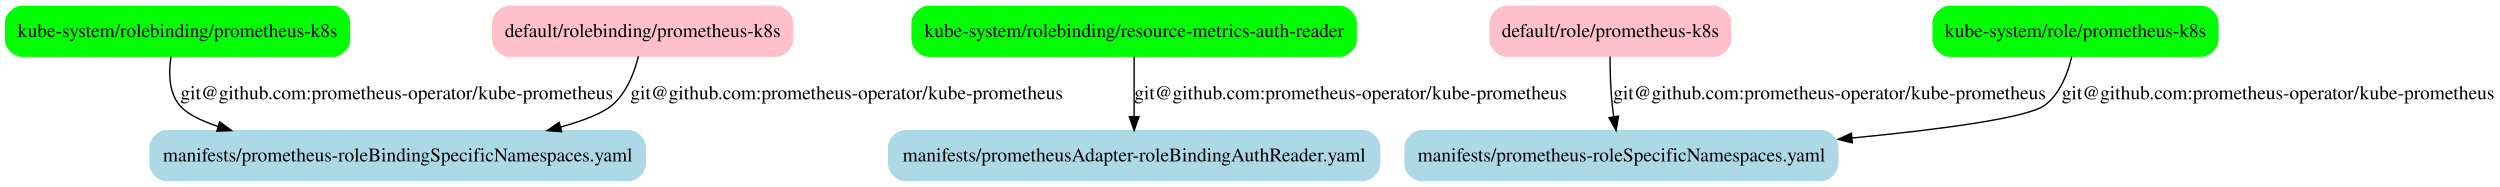
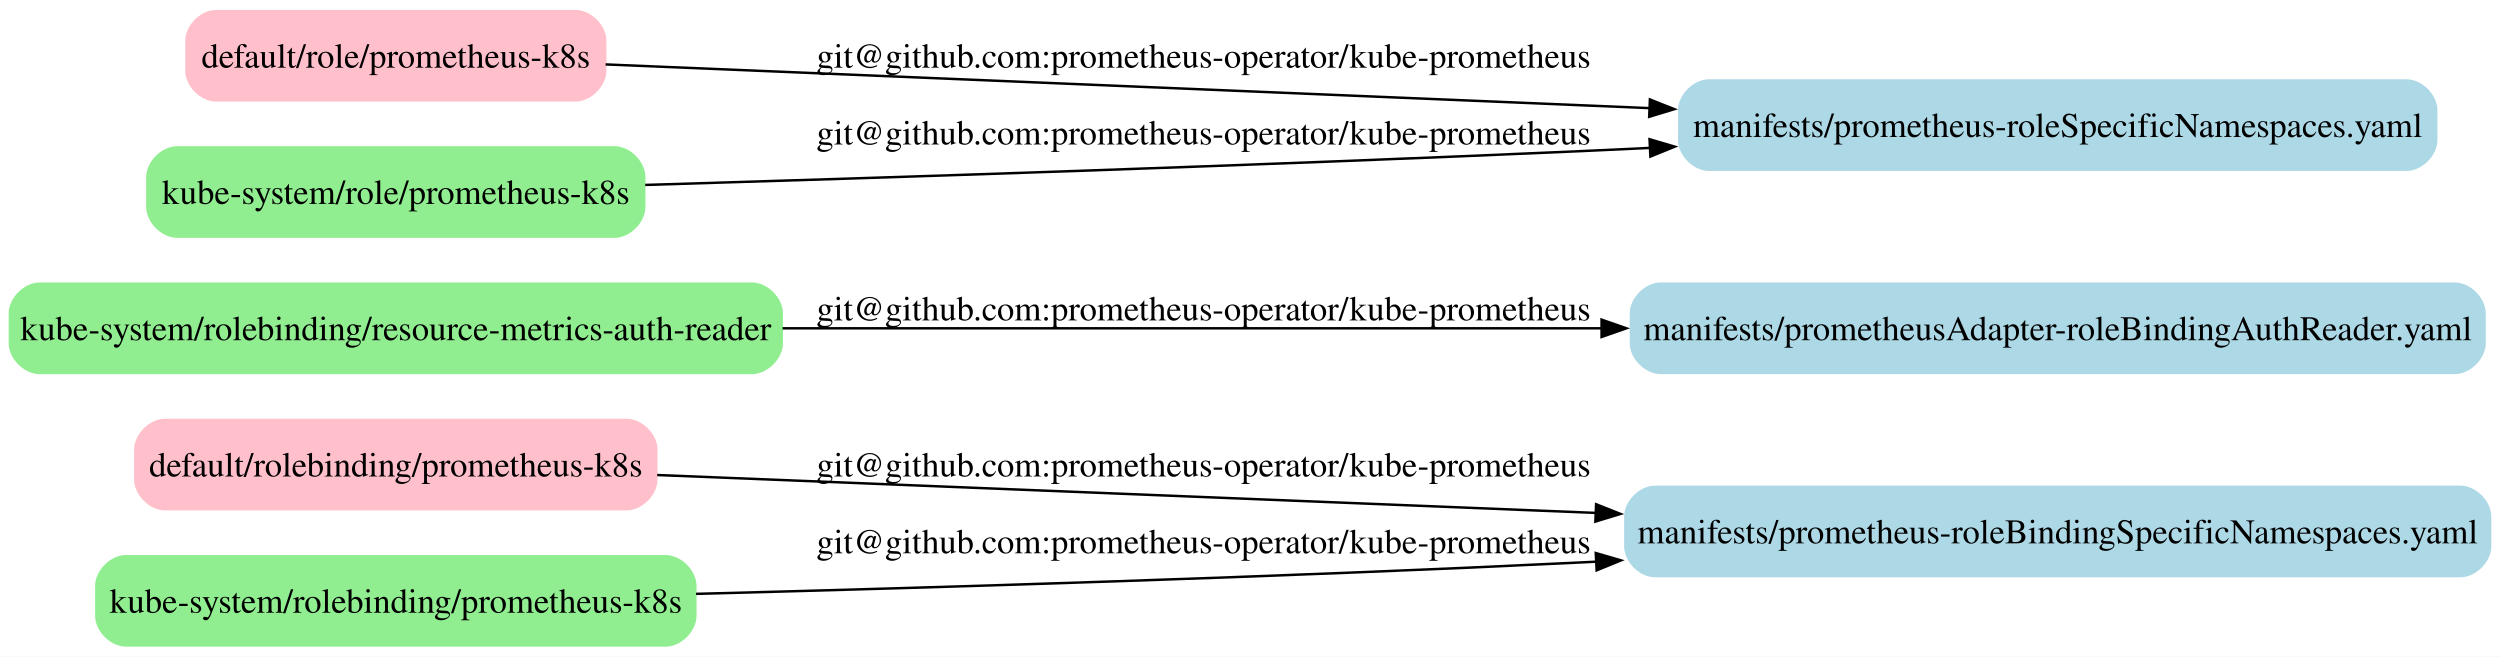
- <svg xmlns="http://www.w3.org/2000/svg" width="1806pt" height="135pt" viewBox="0.00 0.00 1805.90 134.80">
-   <g id="graph0" class="graph" transform="scale(1 1) rotate(0) translate(4 130.8)">
-     <polygon fill="#ffffff" stroke="transparent" points="-4,4 -4,-130.8 1801.904,-130.8 1801.904,4 -4,4" />
+ <svg xmlns="http://www.w3.org/2000/svg" width="1009pt" height="265pt" viewBox="0.00 0.00 1009.00 265.00">
+   <g id="graph0" class="graph" transform="scale(1 1) rotate(0) translate(4 261)">
+     <polygon fill="white" stroke="none" points="-4,4 -4,-261 1005,-261 1005,4 -4,4" />
    <g id="node1" class="node">
-       <path fill="#add8e6" stroke="#add8e6" d="M116.392,-.5C116.392,-.5 450.117,-.5 450.117,-.5 456.117,-.5 462.117,-6.5 462.117,-12.5 462.117,-12.5 462.117,-24.5 462.117,-24.5 462.117,-30.5 456.117,-36.5 450.117,-36.5 450.117,-36.5 116.392,-36.5 116.392,-36.5 110.392,-36.5 104.392,-30.5 104.392,-24.5 104.392,-24.5 104.392,-12.5 104.392,-12.5 104.392,-6.5 110.392,-.5 116.392,-.5" />
-       <text text-anchor="middle" x="283.255" y="-14.3" font-family="Times,serif" font-size="14.00" fill="#000000">manifests/prometheus-roleBindingSpecificNamespaces.yaml</text>
+       <path fill="pink" stroke="pink" d="M62.62,-55.5C62.62,-55.5 248.88,-55.5 248.88,-55.5 254.88,-55.5 260.88,-61.5 260.88,-67.5 260.88,-67.5 260.88,-79.5 260.88,-79.5 260.88,-85.5 254.88,-91.5 248.88,-91.5 248.88,-91.5 62.62,-91.5 62.62,-91.5 56.62,-91.5 50.62,-85.5 50.62,-79.5 50.62,-79.5 50.62,-67.5 50.62,-67.5 50.62,-61.5 56.62,-55.5 62.62,-55.5" />
+       <text text-anchor="middle" x="155.75" y="-68.7" font-family="Times,serif" font-size="14.00">default/rolebinding/prometheus-k8s</text>
    </g>
    <g id="node2" class="node">
-       <path fill="#00ff00" stroke="#00ff00" d="M12,-90.3C12,-90.3 236.509,-90.3 236.509,-90.3 242.509,-90.3 248.509,-96.3 248.509,-102.3 248.509,-102.3 248.509,-114.3 248.509,-114.3 248.509,-120.3 242.509,-126.3 236.509,-126.3 236.509,-126.3 12,-126.3 12,-126.3 6,-126.3 0,-120.3 0,-114.3 0,-114.3 0,-102.3 0,-102.3 0,-96.3 6,-90.3 12,-90.3" />
-       <text text-anchor="middle" x="124.255" y="-104.1" font-family="Times,serif" font-size="14.00" fill="#000000">kube-system/rolebinding/prometheus-k8s</text>
+       <path fill="lightblue" stroke="lightblue" d="M664,-28.5C664,-28.5 989,-28.5 989,-28.5 995,-28.5 1001,-34.5 1001,-40.5 1001,-40.5 1001,-52.5 1001,-52.5 1001,-58.5 995,-64.5 989,-64.5 989,-64.5 664,-64.5 664,-64.5 658,-64.5 652,-58.5 652,-52.5 652,-52.5 652,-40.5 652,-40.5 652,-34.5 658,-28.5 664,-28.5" />
+       <text text-anchor="middle" x="826.5" y="-41.7" font-family="Times,serif" font-size="14.00">manifests/prometheus-roleBindingSpecificNamespaces.yaml</text>
    </g>
    <g id="edge1" class="edge">
-       <path fill="none" stroke="#000000" d="M119.54,-90.071C117.762,-78.764 117.764,-64.611 125.605,-55 130.5,-49.001 140.595,-43.892 153.425,-39.57" />
-       <polygon fill="#000000" stroke="#000000" points="154.686,-42.844 163.215,-36.56 152.629,-36.153 154.686,-42.844" />
-       <text text-anchor="middle" x="282.579" y="-59.2" font-family="Times,serif" font-size="14.00" fill="#000000">git@github.com:prometheus-operator/kube-prometheus</text>
+       <path fill="none" stroke="black" d="M261.24,-69.28C362.41,-65.2 518,-58.91 640.2,-53.98" />
+       <polygon fill="black" stroke="black" points="640.18,-57.49 650.03,-53.58 639.89,-50.49 640.18,-57.49" />
+       <text text-anchor="middle" x="481.75" y="-68.7" font-family="Times,serif" font-size="14.00">git@github.com:prometheus-operator/kube-prometheus</text>
    </g>
    <g id="node3" class="node">
-       <path fill="#00ff00" stroke="#00ff00" d="M666.876,-90.3C666.876,-90.3 963.633,-90.3 963.633,-90.3 969.633,-90.3 975.633,-96.3 975.633,-102.3 975.633,-102.3 975.633,-114.3 975.633,-114.3 975.633,-120.3 969.633,-126.3 963.633,-126.3 963.633,-126.3 666.876,-126.3 666.876,-126.3 660.876,-126.3 654.876,-120.3 654.876,-114.3 654.876,-114.3 654.876,-102.3 654.876,-102.3 654.876,-96.3 660.876,-90.3 666.876,-90.3" />
-       <text text-anchor="middle" x="815.255" y="-104.1" font-family="Times,serif" font-size="14.00" fill="#000000">kube-system/rolebinding/resource-metrics-auth-reader</text>
+       <path fill="lightgreen" stroke="lightgreen" d="M46.88,-0.5C46.88,-0.5 264.62,-0.5 264.62,-0.5 270.62,-0.5 276.62,-6.5 276.62,-12.5 276.62,-12.5 276.62,-24.5 276.62,-24.5 276.62,-30.5 270.62,-36.5 264.62,-36.5 264.62,-36.5 46.87,-36.5 46.87,-36.5 40.88,-36.5 34.88,-30.5 34.88,-24.5 34.88,-24.5 34.88,-12.5 34.88,-12.5 34.88,-6.5 40.88,-0.5 46.88,-0.5" />
+       <text text-anchor="middle" x="155.75" y="-13.7" font-family="Times,serif" font-size="14.00">kube-system/rolebinding/prometheus-k8s</text>
+     </g>
+     <g id="edge2" class="edge">
+       <path fill="none" stroke="black" d="M276.93,-21.32C373.46,-23.84 512.49,-28.06 634,-34 636.09,-34.1 638.2,-34.21 640.31,-34.31" />
+       <polygon fill="black" stroke="black" points="640.05,-37.8 650.21,-34.83 640.41,-30.81 640.05,-37.8" />
+       <text text-anchor="middle" x="481.75" y="-37.7" font-family="Times,serif" font-size="14.00">git@github.com:prometheus-operator/kube-prometheus</text>
    </g>
    <g id="node4" class="node">
-       <path fill="#add8e6" stroke="#add8e6" d="M649.943,-.5C649.943,-.5 980.566,-.5 980.566,-.5 986.566,-.5 992.566,-6.5 992.566,-12.5 992.566,-12.5 992.566,-24.5 992.566,-24.5 992.566,-30.5 986.566,-36.5 980.566,-36.5 980.566,-36.5 649.943,-36.5 649.943,-36.5 643.943,-36.5 637.943,-30.5 637.943,-24.5 637.943,-24.5 637.943,-12.5 637.943,-12.5 637.943,-6.5 643.943,-.5 649.943,-.5" />
-       <text text-anchor="middle" x="815.255" y="-14.3" font-family="Times,serif" font-size="14.00" fill="#000000">manifests/prometheusAdapter-roleBindingAuthReader.yaml</text>
-     </g>
-     <g id="edge2" class="edge">
-       <path fill="none" stroke="#000000" d="M815.255,-90.128C815.255,-77.712 815.255,-61.011 815.255,-46.858" />
-       <polygon fill="#000000" stroke="#000000" points="818.755,-46.645 815.255,-36.645 811.755,-46.645 818.755,-46.645" />
-       <text text-anchor="middle" x="971.579" y="-59.2" font-family="Times,serif" font-size="14.00" fill="#000000">git@github.com:prometheus-operator/kube-prometheus</text>
+       <path fill="lightgreen" stroke="lightgreen" d="M12,-110.5C12,-110.5 299.5,-110.5 299.5,-110.5 305.5,-110.5 311.5,-116.5 311.5,-122.5 311.5,-122.5 311.5,-134.5 311.5,-134.5 311.5,-140.5 305.5,-146.5 299.5,-146.5 299.5,-146.5 12,-146.5 12,-146.5 6,-146.5 0,-140.5 0,-134.5 0,-134.5 0,-122.5 0,-122.5 0,-116.5 6,-110.5 12,-110.5" />
+       <text text-anchor="middle" x="155.75" y="-123.7" font-family="Times,serif" font-size="14.00">kube-system/rolebinding/resource-metrics-auth-reader</text>
    </g>
    <g id="node5" class="node">
-       <path fill="#ffc0cb" stroke="#ffc0cb" d="M1084.335,-90.3C1084.335,-90.3 1234.174,-90.3 1234.174,-90.3 1240.174,-90.3 1246.174,-96.3 1246.174,-102.3 1246.174,-102.3 1246.174,-114.3 1246.174,-114.3 1246.174,-120.3 1240.174,-126.3 1234.174,-126.3 1234.174,-126.3 1084.335,-126.3 1084.335,-126.3 1078.335,-126.3 1072.335,-120.3 1072.335,-114.3 1072.335,-114.3 1072.335,-102.3 1072.335,-102.3 1072.335,-96.3 1078.335,-90.3 1084.335,-90.3" />
-       <text text-anchor="middle" x="1159.255" y="-104.1" font-family="Times,serif" font-size="14.00" fill="#000000">default/role/prometheus-k8s</text>
+       <path fill="lightblue" stroke="lightblue" d="M666.25,-110.5C666.25,-110.5 986.75,-110.5 986.75,-110.5 992.75,-110.5 998.75,-116.5 998.75,-122.5 998.75,-122.5 998.75,-134.5 998.75,-134.5 998.75,-140.5 992.75,-146.5 986.75,-146.5 986.75,-146.5 666.25,-146.5 666.25,-146.5 660.25,-146.5 654.25,-140.5 654.25,-134.5 654.25,-134.5 654.25,-122.5 654.25,-122.5 654.25,-116.5 660.25,-110.5 666.25,-110.5" />
+       <text text-anchor="middle" x="826.5" y="-123.7" font-family="Times,serif" font-size="14.00">manifests/prometheusAdapter-roleBindingAuthReader.yaml</text>
+     </g>
+     <g id="edge3" class="edge">
+       <path fill="none" stroke="black" d="M311.86,-128.5C410.6,-128.5 538.97,-128.5 642.67,-128.5" />
+       <polygon fill="black" stroke="black" points="642.39,-132 652.39,-128.5 642.39,-125 642.39,-132" />
+       <text text-anchor="middle" x="481.75" y="-131.7" font-family="Times,serif" font-size="14.00">git@github.com:prometheus-operator/kube-prometheus</text>
    </g>
    <g id="node6" class="node">
-       <path fill="#add8e6" stroke="#add8e6" d="M1022.951,-.5C1022.951,-.5 1311.558,-.5 1311.558,-.5 1317.558,-.5 1323.558,-6.5 1323.558,-12.5 1323.558,-12.5 1323.558,-24.5 1323.558,-24.5 1323.558,-30.5 1317.558,-36.5 1311.558,-36.5 1311.558,-36.5 1022.951,-36.5 1022.951,-36.5 1016.951,-36.5 1010.951,-30.5 1010.951,-24.5 1010.951,-24.5 1010.951,-12.5 1010.951,-12.5 1010.951,-6.5 1016.951,-.5 1022.951,-.5" />
-       <text text-anchor="middle" x="1167.255" y="-14.3" font-family="Times,serif" font-size="14.00" fill="#000000">manifests/prometheus-roleSpecificNamespaces.yaml</text>
-     </g>
-     <g id="edge3" class="edge">
-       <path fill="none" stroke="#000000" d="M1159.02,-90.001C1159.063,-79.695 1159.409,-66.602 1160.605,-55 1160.887,-52.271 1161.258,-49.44 1161.683,-46.616" />
-       <polygon fill="#000000" stroke="#000000" points="1165.158,-47.06 1163.383,-36.615 1158.256,-45.887 1165.158,-47.06" />
-       <text text-anchor="middle" x="1317.579" y="-59.2" font-family="Times,serif" font-size="14.00" fill="#000000">git@github.com:prometheus-operator/kube-prometheus</text>
+       <path fill="pink" stroke="pink" d="M83.25,-220.5C83.25,-220.5 228.25,-220.5 228.25,-220.5 234.25,-220.5 240.25,-226.5 240.25,-232.5 240.25,-232.5 240.25,-244.5 240.25,-244.5 240.25,-250.5 234.25,-256.5 228.25,-256.5 228.25,-256.5 83.25,-256.5 83.25,-256.5 77.25,-256.5 71.25,-250.5 71.25,-244.5 71.25,-244.5 71.25,-232.5 71.25,-232.5 71.25,-226.5 77.25,-220.5 83.25,-220.5" />
+       <text text-anchor="middle" x="155.75" y="-233.7" font-family="Times,serif" font-size="14.00">default/role/prometheus-k8s</text>
    </g>
    <g id="node7" class="node">
-       <path fill="#00ff00" stroke="#00ff00" d="M1404.391,-90.3C1404.391,-90.3 1586.119,-90.3 1586.119,-90.3 1592.119,-90.3 1598.119,-96.3 1598.119,-102.3 1598.119,-102.3 1598.119,-114.3 1598.119,-114.3 1598.119,-120.3 1592.119,-126.3 1586.119,-126.3 1586.119,-126.3 1404.391,-126.3 1404.391,-126.3 1398.391,-126.3 1392.391,-120.3 1392.391,-114.3 1392.391,-114.3 1392.391,-102.3 1392.391,-102.3 1392.391,-96.3 1398.391,-90.3 1404.391,-90.3" />
-       <text text-anchor="middle" x="1495.255" y="-104.1" font-family="Times,serif" font-size="14.00" fill="#000000">kube-system/role/prometheus-k8s</text>
+       <path fill="lightblue" stroke="lightblue" d="M685.75,-192.5C685.75,-192.5 967.25,-192.5 967.25,-192.5 973.25,-192.5 979.25,-198.5 979.25,-204.5 979.25,-204.5 979.25,-216.5 979.25,-216.5 979.25,-222.5 973.25,-228.5 967.25,-228.5 967.25,-228.5 685.75,-228.5 685.75,-228.5 679.75,-228.5 673.75,-222.5 673.75,-216.5 673.75,-216.5 673.75,-204.5 673.75,-204.5 673.75,-198.5 679.75,-192.5 685.75,-192.5" />
+       <text text-anchor="middle" x="826.5" y="-205.7" font-family="Times,serif" font-size="14.00">manifests/prometheus-roleSpecificNamespaces.yaml</text>
    </g>
    <g id="edge4" class="edge">
-       <path fill="none" stroke="#000000" d="M1492.556,-90.089C1489.794,-78.186 1484.261,-63.35 1473.255,-55 1461.092,-45.773 1398.945,-37.517 1333.803,-31.202" />
-       <polygon fill="#000000" stroke="#000000" points="1334.04,-27.709 1323.753,-30.245 1333.376,-34.677 1334.04,-27.709" />
-       <text text-anchor="middle" x="1641.579" y="-59.2" font-family="Times,serif" font-size="14.00" fill="#000000">git@github.com:prometheus-operator/kube-prometheus</text>
+       <path fill="none" stroke="black" d="M240.43,-235C345.68,-230.59 528.75,-222.92 662.13,-217.34" />
+       <polygon fill="black" stroke="black" points="661.9,-220.85 671.75,-216.94 661.61,-213.86 661.9,-220.85" />
+       <text text-anchor="middle" x="481.75" y="-233.7" font-family="Times,serif" font-size="14.00">git@github.com:prometheus-operator/kube-prometheus</text>
    </g>
    <g id="node8" class="node">
-       <path fill="#ffc0cb" stroke="#ffc0cb" d="M363.945,-90.3C363.945,-90.3 556.565,-90.3 556.565,-90.3 562.565,-90.3 568.565,-96.3 568.565,-102.3 568.565,-102.3 568.565,-114.3 568.565,-114.3 568.565,-120.3 562.565,-126.3 556.565,-126.3 556.565,-126.3 363.945,-126.3 363.945,-126.3 357.945,-126.3 351.945,-120.3 351.945,-114.3 351.945,-114.3 351.945,-102.3 351.945,-102.3 351.945,-96.3 357.945,-90.3 363.945,-90.3" />
-       <text text-anchor="middle" x="460.255" y="-104.1" font-family="Times,serif" font-size="14.00" fill="#000000">default/rolebinding/prometheus-k8s</text>
+       <path fill="lightgreen" stroke="lightgreen" d="M67.5,-165.5C67.5,-165.5 244,-165.5 244,-165.5 250,-165.5 256,-171.5 256,-177.5 256,-177.5 256,-189.5 256,-189.5 256,-195.5 250,-201.5 244,-201.5 244,-201.5 67.5,-201.5 67.5,-201.5 61.5,-201.5 55.5,-195.5 55.5,-189.5 55.5,-189.5 55.5,-177.5 55.5,-177.5 55.5,-171.5 61.5,-165.5 67.5,-165.5" />
+       <text text-anchor="middle" x="155.75" y="-178.7" font-family="Times,serif" font-size="14.00">kube-system/role/prometheus-k8s</text>
    </g>
    <g id="edge5" class="edge">
-       <path fill="none" stroke="#000000" d="M457.182,-90.219C454.264,-78.53 448.697,-63.891 438.255,-55 431.304,-49.082 417.625,-43.789 401.151,-39.191" />
-       <polygon fill="#000000" stroke="#000000" points="401.72,-35.722 391.158,-36.565 399.94,-42.492 401.72,-35.722" />
-       <text text-anchor="middle" x="607.579" y="-59.2" font-family="Times,serif" font-size="14.00" fill="#000000">git@github.com:prometheus-operator/kube-prometheus</text>
+       <path fill="none" stroke="black" d="M256.41,-186.36C352.97,-189.27 503.55,-194.17 634,-200 643.2,-200.41 652.66,-200.86 662.2,-201.32" />
+       <polygon fill="black" stroke="black" points="661.75,-204.81 671.91,-201.81 662.1,-197.81 661.75,-204.81" />
+       <text text-anchor="middle" x="481.75" y="-202.7" font-family="Times,serif" font-size="14.00">git@github.com:prometheus-operator/kube-prometheus</text>
    </g>
  </g>
</svg>
